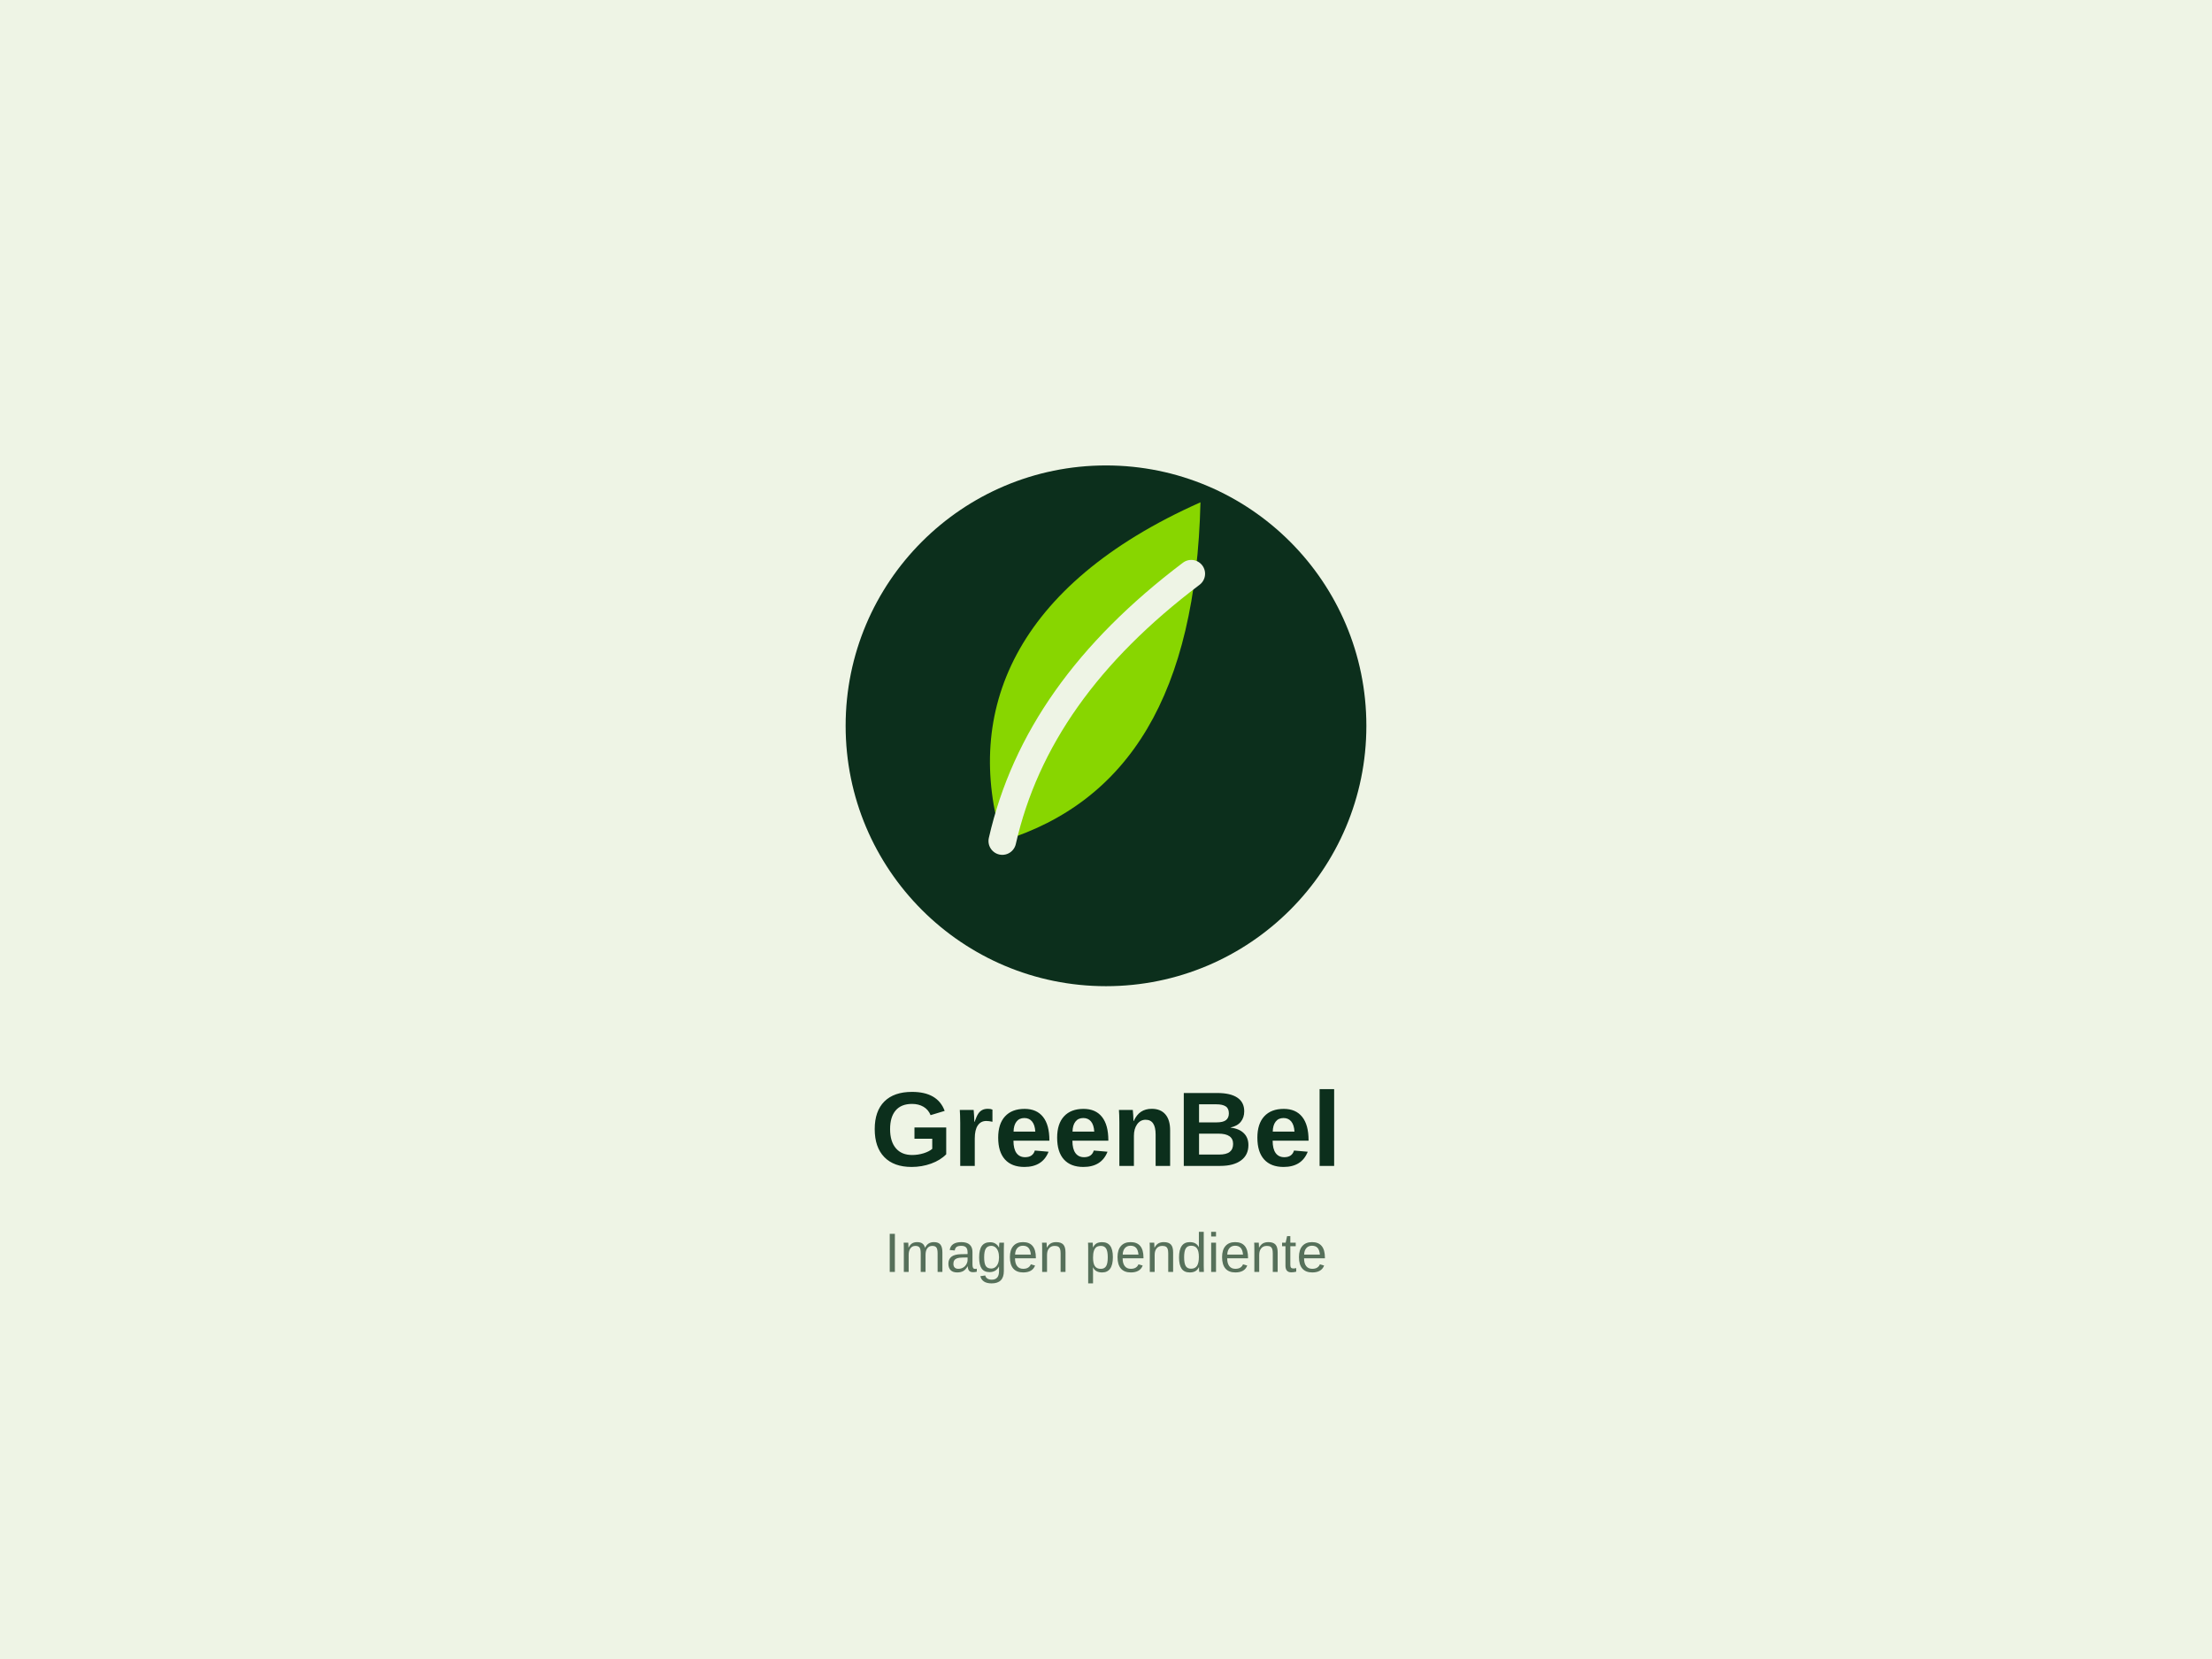
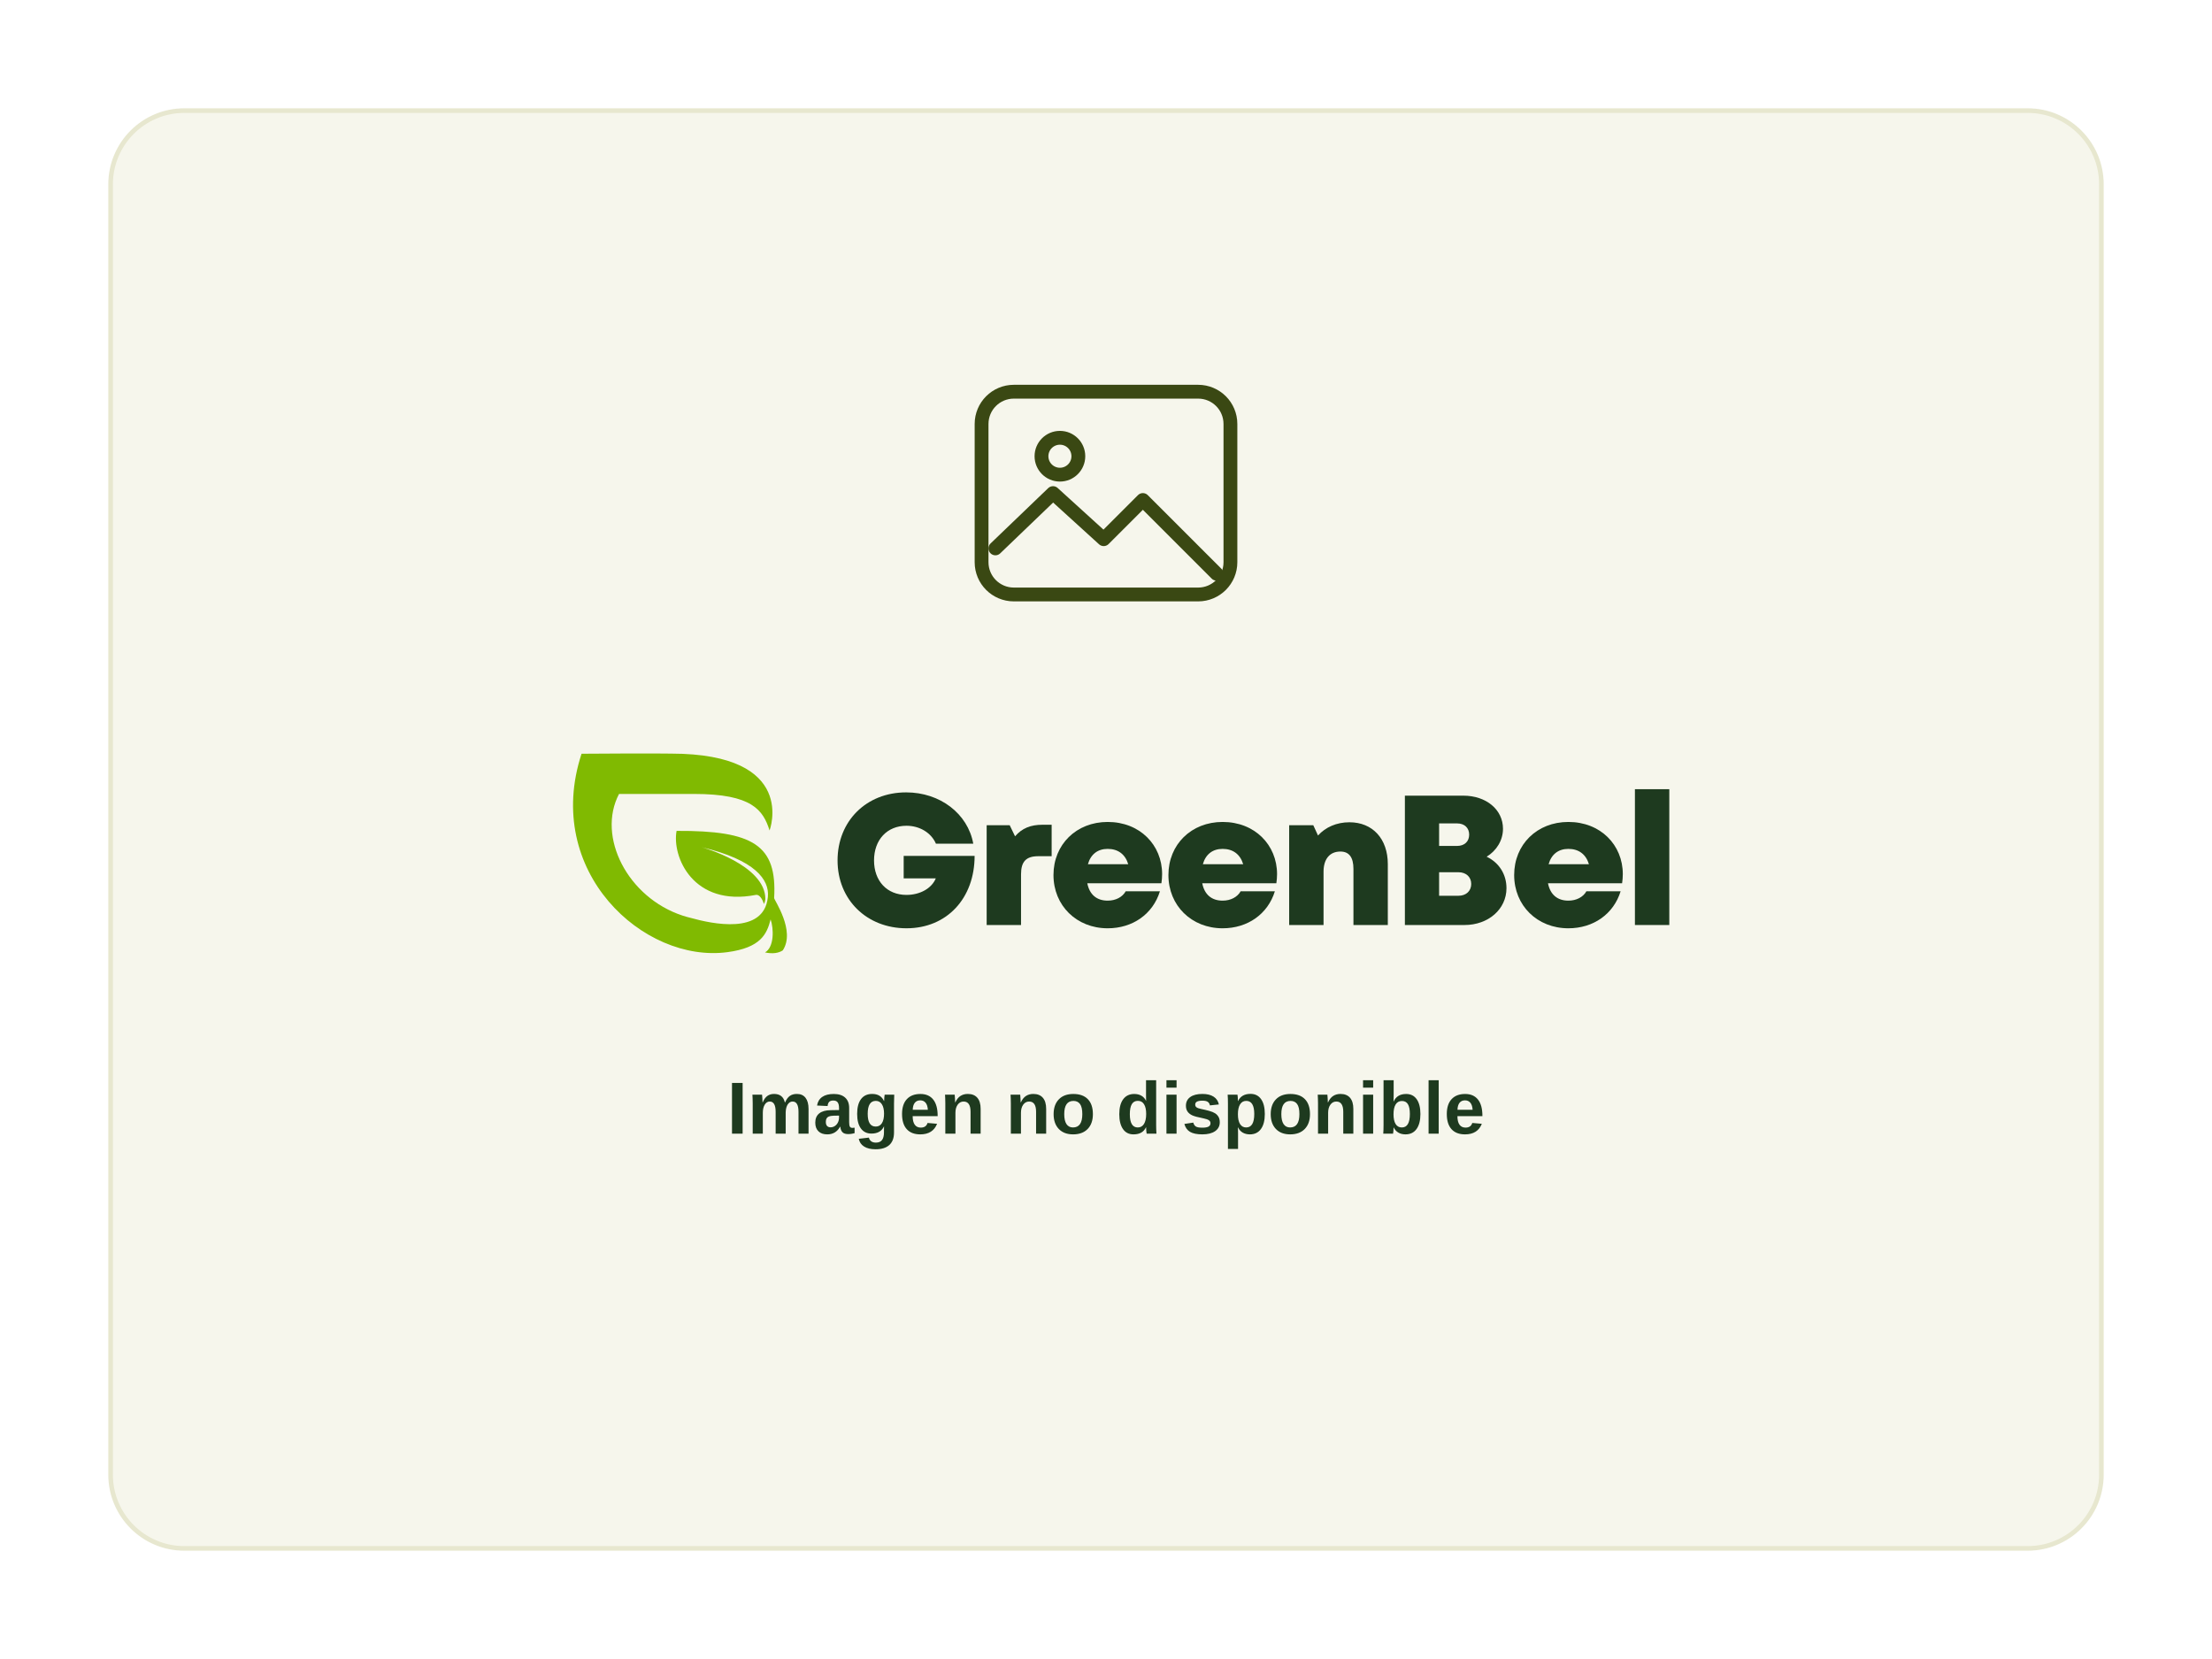
<svg xmlns="http://www.w3.org/2000/svg" width="960" height="720" viewBox="0 0 960 720" role="img" aria-labelledby="title desc">
-   <rect width="960" height="720" fill="#eef4e5" />
-   <circle cx="480" cy="315" r="113" fill="#0c2f1c" />
-   <path d="M435 365c-17-56 5-111 86-147-2 83-31 130-86 147Z" fill="#88d600" />
-   <path d="M435 365c10-44 37-82 82-116" fill="none" stroke="#eef4e5" stroke-width="12" stroke-linecap="round" />
-   <text x="480" y="506" fill="#0c2f1c" text-anchor="middle" font-family="Arial, sans-serif" font-size="46" font-weight="700">GreenBel</text>
-   <text x="480" y="552" fill="#56705a" text-anchor="middle" font-family="Arial, sans-serif" font-size="24">Imagen pendiente</text>
+   <rect width="960" height="720" fill="#FFFFFF" />
+   <rect x="48" y="48" width="864" height="624" rx="32" fill="#E7E7CF" fill-opacity=".38" stroke="#E7E7CF" stroke-width="2" />
+   <g transform="translate(426 170)" fill="none" stroke="#3A4813" stroke-width="6" stroke-linecap="round" stroke-linejoin="round" aria-hidden="true">
+     <rect width="108" height="88" rx="14" />
+     <circle cx="34" cy="28" r="8" />
+     <path d="m6 68 25-24 22 20 17-17 32 32" />
+   </g>
+   <svg x="235" y="326" width="490" height="93" viewBox="399 718 1095 207" preserveAspectRatio="xMidYMid meet" aria-hidden="true">
+     <path fill-rule="nonzero" fill="#80BA01" fill-opacity="1" d="M 624.645 860.02 C 627.613 808.746 604.66 794.52 530.023 794.91 C 525.363 819.82 545.965 868.926 607.086 856.965 C 610.242 856.348 613.562 861.324 614.668 865.871 C 615.449 864.43 615.953 862.848 616.148 861.105 C 616.219 827.672 554.312 810.723 554.312 810.723 C 606.402 823.09 620.129 842.344 618.586 858.773 C 618.586 858.77 618.586 858.77 618.586 858.77 C 618.586 858.785 618.586 858.801 618.582 858.816 C 618.566 859.004 618.547 859.191 618.523 859.379 C 614.617 896.16 564.027 884.938 543.949 879.355 C 541.188 878.699 538.477 877.934 535.828 877.062 L 535.824 877.062 C 482.594 859.582 452.43 800.551 474.223 759.082 L 547.02 759.082 C 603.281 759.082 613.961 774.719 620.215 794.516 C 620.215 794.516 648.367 719.961 524.57 719.961 C 515.797 719.695 447.68 719.887 437.871 720.09 C 400.363 834.473 498.172 923.375 579.277 912.535 C 611.543 908.223 617.566 895.168 621.227 880.773 C 624.289 889.523 624.887 907.66 615.785 912.781 C 623.328 914.387 629.051 913.426 633.059 910.77 C 645.598 891.621 624.535 861.93 624.645 860.02 " />
+     <path fill-rule="nonzero" fill="#1E3A1F" fill-opacity="1" d="M 819.074 819.152 C 819.074 860.207 792.273 889.371 752.984 889.371 C 714.543 889.371 686.148 861.742 686.148 823.57 C 686.148 785.402 714.027 757.566 752.676 757.566 C 785.562 757.566 812.461 778.148 817.77 807.301 L 781.551 807.301 C 777.008 796.734 765.781 789.938 752.988 789.938 C 734.195 789.938 721.527 803.527 721.527 823.574 C 721.527 843.414 733.988 857.004 752.988 857.004 C 766.18 857.004 777.488 850.621 781.434 840.945 L 750.277 840.945 L 750.277 819.152 Z M 819.074 819.152 " />
+     <path fill-rule="nonzero" fill="#1E3A1F" fill-opacity="1" d="M 893.785 788.957 L 893.785 819.465 L 880.844 819.465 C 869.043 819.465 864.098 824.641 864.098 836.984 L 864.098 886.203 L 830.762 886.203 L 830.762 789.418 L 853.094 789.418 L 858.297 800.16 C 865.121 792.266 873.434 788.957 884.953 788.957 Z M 893.785 788.957 " />
+     <path fill-rule="nonzero" fill="#1E3A1F" fill-opacity="1" d="M 928.957 827.262 L 968.082 827.262 C 965.156 817.59 958.188 812.367 948.125 812.367 C 938.41 812.367 931.656 817.648 928.957 827.262 M 1000.922 836.895 C 1000.922 839.812 1000.668 842.73 1000.234 845.723 L 928.367 845.723 C 930.551 856.824 937.602 862.562 948.129 862.562 C 955.914 862.562 962.422 859.152 965.625 853.488 L 998.801 853.488 C 991.988 875.574 972.41 889.379 948.129 889.379 C 917.93 889.379 895.559 867.305 895.559 837.738 C 895.559 808.066 917.75 786.246 948.129 786.246 C 979.324 786.246 1000.926 808.504 1000.926 836.895 Z M 1000.922 836.895 " />
+     <path fill-rule="nonzero" fill="#1E3A1F" fill-opacity="1" d="M 1040.434 827.262 L 1079.559 827.262 C 1076.637 817.59 1069.664 812.367 1059.602 812.367 C 1049.887 812.367 1043.133 817.648 1040.434 827.262 M 1112.398 836.895 C 1112.398 839.812 1112.145 842.73 1111.711 845.723 L 1039.848 845.723 C 1042.027 856.824 1049.078 862.562 1059.605 862.562 C 1067.391 862.562 1073.898 859.152 1077.102 853.488 L 1110.277 853.488 C 1103.465 875.574 1083.887 889.379 1059.605 889.379 C 1029.406 889.379 1007.035 867.305 1007.035 837.738 C 1007.035 808.066 1029.227 786.246 1059.605 786.246 C 1090.801 786.246 1112.402 808.504 1112.402 836.895 Z M 1112.398 836.895 " />
+     <path fill-rule="nonzero" fill="#1E3A1F" fill-opacity="1" d="M 1219.82 827.188 L 1219.82 886.203 L 1186.484 886.203 L 1186.484 831.793 C 1186.484 820.531 1182.254 814.941 1173.863 814.941 C 1163.469 814.941 1157.488 822.203 1157.488 834.52 L 1157.488 886.203 L 1124.148 886.203 L 1124.148 789.418 L 1147.539 789.418 L 1152.117 799.398 C 1159.324 791.367 1170.07 786.555 1182.582 786.555 C 1205.059 786.555 1219.82 802.531 1219.82 827.188 " />
+     <path fill-rule="nonzero" fill="#1E3A1F" fill-opacity="1" d="M 1298.719 798.578 C 1298.719 792.066 1294.258 787.656 1287.027 787.656 L 1269.562 787.656 L 1269.562 809.5 L 1287.031 809.5 C 1294.258 809.5 1298.719 805.09 1298.719 798.578 Z M 1300.715 846.367 C 1300.715 839.703 1295.82 835.012 1288.34 835.012 L 1269.562 835.012 L 1269.562 857.828 L 1288.34 857.828 C 1295.82 857.828 1300.715 853.133 1300.715 846.367 M 1315.66 819.957 C 1327.484 825.562 1334.902 836.789 1334.902 850.48 C 1334.902 870.805 1317.359 886.203 1294.199 886.203 L 1236.375 886.203 L 1236.375 760.746 L 1293.043 760.746 C 1315.289 760.746 1331.52 774.316 1331.52 792.855 C 1331.52 804.062 1325.242 814.148 1315.656 819.957 Z M 1315.66 819.957 " />
+     <path fill-rule="nonzero" fill="#1E3A1F" fill-opacity="1" d="M 1375.758 827.262 L 1414.883 827.262 C 1411.961 817.59 1404.988 812.367 1394.926 812.367 C 1385.211 812.367 1378.457 817.648 1375.758 827.262 M 1447.723 836.895 C 1447.723 839.812 1447.469 842.73 1447.035 845.723 L 1375.172 845.723 C 1377.352 856.824 1384.402 862.562 1394.93 862.562 C 1402.715 862.562 1409.223 859.152 1412.426 853.488 L 1445.602 853.488 C 1438.789 875.574 1419.211 889.379 1394.93 889.379 C 1364.73 889.379 1342.359 867.305 1342.359 837.738 C 1342.359 808.066 1364.551 786.246 1394.93 786.246 C 1426.125 786.246 1447.727 808.504 1447.727 836.895 Z M 1447.723 836.895 " />
+     <path fill-rule="nonzero" fill="#1E3A1F" fill-opacity="1" d="M 1459.473 754.469 L 1492.812 754.469 L 1492.812 886.203 L 1459.473 886.203 Z M 1459.473 754.469 " />
+   </svg>
+   <text x="480" y="492" fill="#1E3A1F" text-anchor="middle" font-family="Arial, sans-serif" font-size="32" font-weight="600">Imagen no disponible</text>
</svg>
